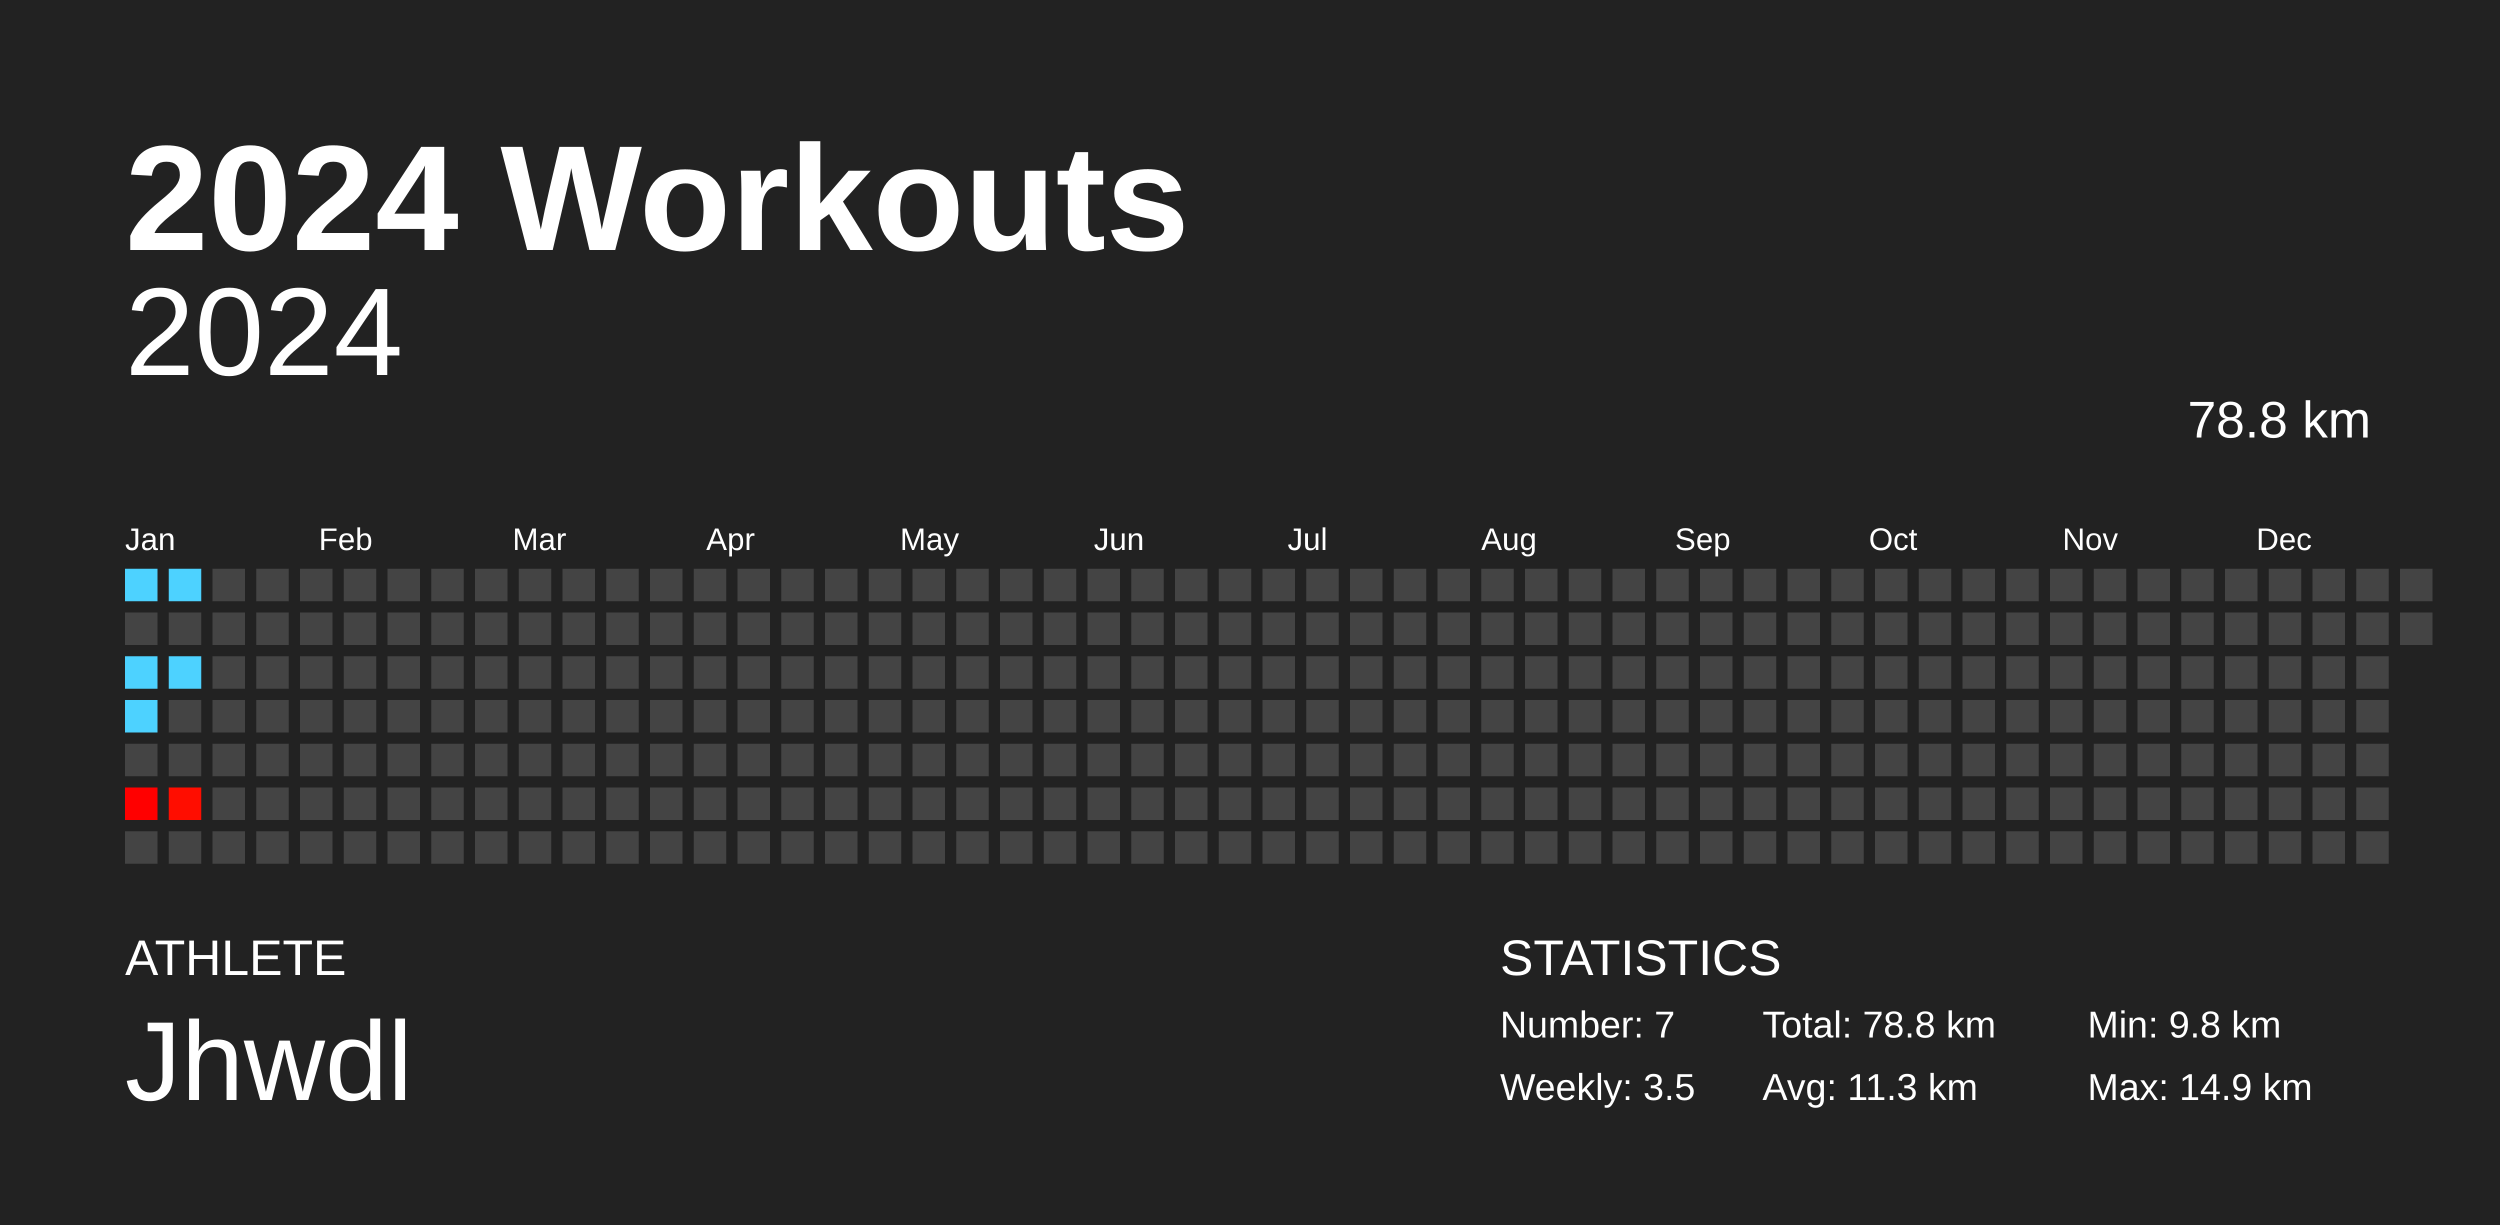
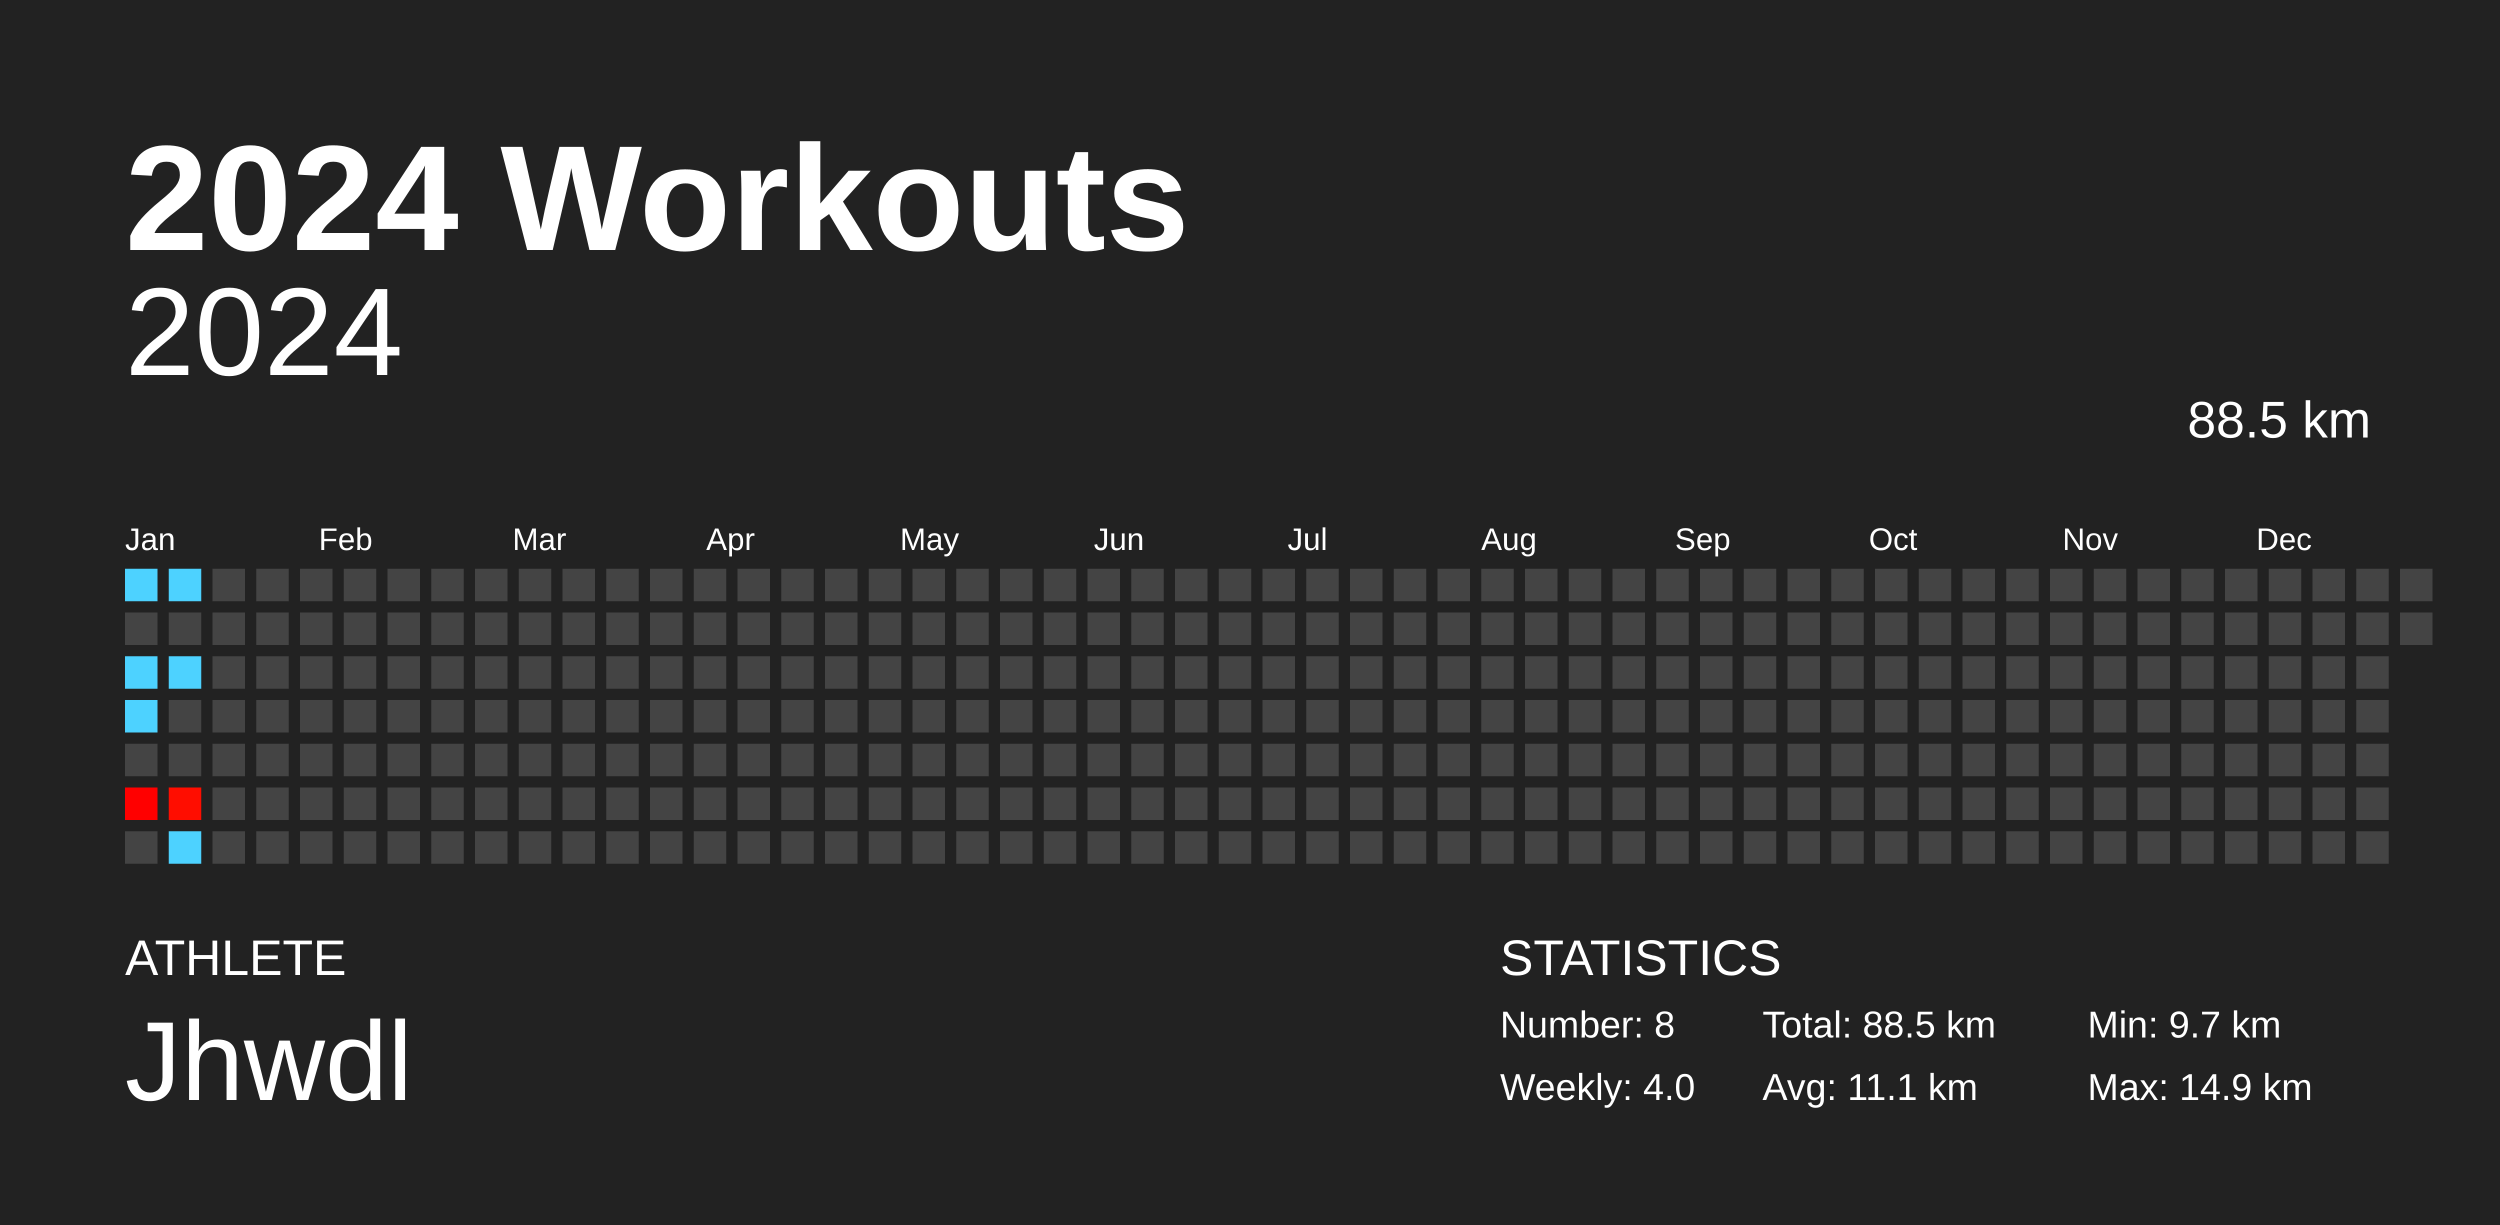
<svg xmlns="http://www.w3.org/2000/svg" baseProfile="full" height="98mm" version="1.1" viewBox="0,0,200,98" width="200mm">
  <defs />
  <rect fill="#222222" height="98" width="200" x="0" y="0" />
  <text fill="#FFFFFF" style="font-size:12px; font-family:Arial; font-weight:bold;" x="10" y="20">2024 Workouts</text>
  <text fill="#FFFFFF" style="font-size:4px; font-family:Arial" x="10" y="78">ATHLETE</text>
  <text fill="#FFFFFF" style="font-size:9px; font-family:Arial" x="10" y="88">Jhwdl</text>
  <text fill="#FFFFFF" style="font-size:4px; font-family:Arial" x="120" y="78">STATISTICS</text>
-   <text fill="#FFFFFF" style="font-size:3px; font-family:Arial" x="120" y="83">Number: 7</text>
-   <text fill="#FFFFFF" style="font-size:3px; font-family:Arial" x="120" y="88">Weekly: 3.5</text>
-   <text fill="#FFFFFF" style="font-size:3px; font-family:Arial" x="141" y="83">Total: 78.8 km</text>
-   <text fill="#FFFFFF" style="font-size:3px; font-family:Arial" x="141" y="88">Avg: 11.3 km</text>
-   <text fill="#FFFFFF" style="font-size:3px; font-family:Arial" x="167" y="83">Min: 9.8 km</text>
+   <text fill="#FFFFFF" style="font-size:3px; font-family:Arial" x="120" y="83">Number: 8</text>
+   <text fill="#FFFFFF" style="font-size:3px; font-family:Arial" x="120" y="88">Weekly: 4.0</text>
+   <text fill="#FFFFFF" style="font-size:3px; font-family:Arial" x="141" y="83">Total: 88.5 km</text>
+   <text fill="#FFFFFF" style="font-size:3px; font-family:Arial" x="141" y="88">Avg: 11.1 km</text>
+   <text fill="#FFFFFF" style="font-size:3px; font-family:Arial" x="167" y="83">Min: 9.7 km</text>
  <text fill="#FFFFFF" style="font-size:3px; font-family:Arial" x="167" y="88">Max: 14.9 km</text>
  <text alignment-baseline="hanging" fill="#FFFFFF" style="font-size:10.0px; font-family:Arial;" x="10" y="30">2024</text>
-   <text alignment-baseline="hanging" fill="#FFFFFF" style="font-size:4.125px; font-family:Arial;" x="175" y="35">78.8 km</text>
+   <text alignment-baseline="hanging" fill="#FFFFFF" style="font-size:4.125px; font-family:Arial;" x="175" y="35">88.5 km</text>
  <text fill="#FFFFFF" style="font-size:2.5px; font-family:Arial" x="10.0" y="44">Jan</text>
  <text fill="#FFFFFF" style="font-size:2.5px; font-family:Arial" x="25.5" y="44">Feb</text>
  <text fill="#FFFFFF" style="font-size:2.5px; font-family:Arial" x="41.0" y="44">Mar</text>
  <text fill="#FFFFFF" style="font-size:2.5px; font-family:Arial" x="56.5" y="44">Apr</text>
  <text fill="#FFFFFF" style="font-size:2.5px; font-family:Arial" x="72.0" y="44">May</text>
  <text fill="#FFFFFF" style="font-size:2.5px; font-family:Arial" x="87.5" y="44">Jun</text>
  <text fill="#FFFFFF" style="font-size:2.5px; font-family:Arial" x="103.0" y="44">Jul</text>
  <text fill="#FFFFFF" style="font-size:2.5px; font-family:Arial" x="118.5" y="44">Aug</text>
  <text fill="#FFFFFF" style="font-size:2.5px; font-family:Arial" x="134.0" y="44">Sep</text>
  <text fill="#FFFFFF" style="font-size:2.5px; font-family:Arial" x="149.5" y="44">Oct</text>
  <text fill="#FFFFFF" style="font-size:2.5px; font-family:Arial" x="165.0" y="44">Nov</text>
  <text fill="#FFFFFF" style="font-size:2.5px; font-family:Arial" x="180.5" y="44">Dec</text>
  <rect fill="#4dd2ff" height="2.6" width="2.6" x="10.0" y="45.5" />
  <rect fill="#444444" height="2.6" width="2.6" x="10.0" y="49.0" />
  <rect fill="#4dd2ff" height="2.6" width="2.6" x="10.0" y="52.5" />
  <rect fill="#4dd2ff" height="2.6" width="2.6" x="10.0" y="56.0" />
  <rect fill="#444444" height="2.6" width="2.6" x="10.0" y="59.5" />
  <rect fill="#ff0000" height="2.6" width="2.6" x="10.0" y="63.0" />
  <rect fill="#444444" height="2.6" width="2.6" x="10.0" y="66.5" />
  <rect fill="#4dd2ff" height="2.6" width="2.6" x="13.5" y="45.5" />
  <rect fill="#444444" height="2.6" width="2.6" x="13.5" y="49.0" />
  <rect fill="#4dd2ff" height="2.6" width="2.6" x="13.5" y="52.5" />
  <rect fill="#444444" height="2.6" width="2.6" x="13.5" y="56.0" />
  <rect fill="#444444" height="2.6" width="2.6" x="13.5" y="59.5" />
  <rect fill="#ff0d00" height="2.6" width="2.6" x="13.5" y="63.0" />
-   <rect fill="#444444" height="2.6" width="2.6" x="13.5" y="66.5" />
+   <rect fill="#4dd2ff" height="2.6" width="2.6" x="13.5" y="66.5" />
  <rect fill="#444444" height="2.6" width="2.6" x="17.0" y="45.5" />
  <rect fill="#444444" height="2.6" width="2.6" x="17.0" y="49.0" />
  <rect fill="#444444" height="2.6" width="2.6" x="17.0" y="52.5" />
  <rect fill="#444444" height="2.6" width="2.6" x="17.0" y="56.0" />
  <rect fill="#444444" height="2.6" width="2.6" x="17.0" y="59.5" />
  <rect fill="#444444" height="2.6" width="2.6" x="17.0" y="63.0" />
  <rect fill="#444444" height="2.6" width="2.6" x="17.0" y="66.5" />
  <rect fill="#444444" height="2.6" width="2.6" x="20.5" y="45.5" />
  <rect fill="#444444" height="2.6" width="2.6" x="20.5" y="49.0" />
  <rect fill="#444444" height="2.6" width="2.6" x="20.5" y="52.5" />
  <rect fill="#444444" height="2.6" width="2.6" x="20.5" y="56.0" />
  <rect fill="#444444" height="2.6" width="2.6" x="20.5" y="59.5" />
  <rect fill="#444444" height="2.6" width="2.6" x="20.5" y="63.0" />
  <rect fill="#444444" height="2.6" width="2.6" x="20.5" y="66.5" />
  <rect fill="#444444" height="2.6" width="2.6" x="24.0" y="45.5" />
  <rect fill="#444444" height="2.6" width="2.6" x="24.0" y="49.0" />
  <rect fill="#444444" height="2.6" width="2.6" x="24.0" y="52.5" />
  <rect fill="#444444" height="2.6" width="2.6" x="24.0" y="56.0" />
  <rect fill="#444444" height="2.6" width="2.6" x="24.0" y="59.5" />
  <rect fill="#444444" height="2.6" width="2.6" x="24.0" y="63.0" />
  <rect fill="#444444" height="2.6" width="2.6" x="24.0" y="66.5" />
  <rect fill="#444444" height="2.6" width="2.6" x="27.5" y="45.5" />
  <rect fill="#444444" height="2.6" width="2.6" x="27.5" y="49.0" />
  <rect fill="#444444" height="2.6" width="2.6" x="27.5" y="52.5" />
  <rect fill="#444444" height="2.6" width="2.6" x="27.5" y="56.0" />
  <rect fill="#444444" height="2.6" width="2.6" x="27.5" y="59.5" />
  <rect fill="#444444" height="2.6" width="2.6" x="27.5" y="63.0" />
  <rect fill="#444444" height="2.6" width="2.6" x="27.5" y="66.5" />
  <rect fill="#444444" height="2.6" width="2.6" x="31.0" y="45.5" />
  <rect fill="#444444" height="2.6" width="2.6" x="31.0" y="49.0" />
  <rect fill="#444444" height="2.6" width="2.6" x="31.0" y="52.5" />
  <rect fill="#444444" height="2.6" width="2.6" x="31.0" y="56.0" />
  <rect fill="#444444" height="2.6" width="2.6" x="31.0" y="59.5" />
  <rect fill="#444444" height="2.6" width="2.6" x="31.0" y="63.0" />
  <rect fill="#444444" height="2.6" width="2.6" x="31.0" y="66.5" />
  <rect fill="#444444" height="2.6" width="2.6" x="34.5" y="45.5" />
  <rect fill="#444444" height="2.6" width="2.6" x="34.5" y="49.0" />
  <rect fill="#444444" height="2.6" width="2.6" x="34.5" y="52.5" />
  <rect fill="#444444" height="2.6" width="2.6" x="34.5" y="56.0" />
  <rect fill="#444444" height="2.6" width="2.6" x="34.5" y="59.5" />
  <rect fill="#444444" height="2.6" width="2.6" x="34.5" y="63.0" />
  <rect fill="#444444" height="2.6" width="2.6" x="34.5" y="66.5" />
  <rect fill="#444444" height="2.6" width="2.6" x="38.0" y="45.5" />
  <rect fill="#444444" height="2.6" width="2.6" x="38.0" y="49.0" />
  <rect fill="#444444" height="2.6" width="2.6" x="38.0" y="52.5" />
  <rect fill="#444444" height="2.6" width="2.6" x="38.0" y="56.0" />
  <rect fill="#444444" height="2.6" width="2.6" x="38.0" y="59.5" />
  <rect fill="#444444" height="2.6" width="2.6" x="38.0" y="63.0" />
  <rect fill="#444444" height="2.6" width="2.6" x="38.0" y="66.5" />
  <rect fill="#444444" height="2.6" width="2.6" x="41.5" y="45.5" />
  <rect fill="#444444" height="2.6" width="2.6" x="41.5" y="49.0" />
  <rect fill="#444444" height="2.6" width="2.6" x="41.5" y="52.5" />
  <rect fill="#444444" height="2.6" width="2.6" x="41.5" y="56.0" />
  <rect fill="#444444" height="2.6" width="2.6" x="41.5" y="59.5" />
  <rect fill="#444444" height="2.6" width="2.6" x="41.5" y="63.0" />
  <rect fill="#444444" height="2.6" width="2.6" x="41.5" y="66.5" />
  <rect fill="#444444" height="2.6" width="2.6" x="45.0" y="45.5" />
  <rect fill="#444444" height="2.6" width="2.6" x="45.0" y="49.0" />
  <rect fill="#444444" height="2.6" width="2.6" x="45.0" y="52.5" />
  <rect fill="#444444" height="2.6" width="2.6" x="45.0" y="56.0" />
  <rect fill="#444444" height="2.6" width="2.6" x="45.0" y="59.5" />
  <rect fill="#444444" height="2.6" width="2.6" x="45.0" y="63.0" />
  <rect fill="#444444" height="2.6" width="2.6" x="45.0" y="66.5" />
  <rect fill="#444444" height="2.6" width="2.6" x="48.5" y="45.5" />
  <rect fill="#444444" height="2.6" width="2.6" x="48.5" y="49.0" />
  <rect fill="#444444" height="2.6" width="2.6" x="48.5" y="52.5" />
  <rect fill="#444444" height="2.6" width="2.6" x="48.5" y="56.0" />
  <rect fill="#444444" height="2.6" width="2.6" x="48.5" y="59.5" />
  <rect fill="#444444" height="2.6" width="2.6" x="48.5" y="63.0" />
  <rect fill="#444444" height="2.6" width="2.6" x="48.5" y="66.5" />
  <rect fill="#444444" height="2.6" width="2.6" x="52.0" y="45.5" />
  <rect fill="#444444" height="2.6" width="2.6" x="52.0" y="49.0" />
  <rect fill="#444444" height="2.6" width="2.6" x="52.0" y="52.5" />
  <rect fill="#444444" height="2.6" width="2.6" x="52.0" y="56.0" />
  <rect fill="#444444" height="2.6" width="2.6" x="52.0" y="59.5" />
  <rect fill="#444444" height="2.6" width="2.6" x="52.0" y="63.0" />
  <rect fill="#444444" height="2.6" width="2.6" x="52.0" y="66.5" />
  <rect fill="#444444" height="2.6" width="2.6" x="55.5" y="45.5" />
  <rect fill="#444444" height="2.6" width="2.6" x="55.5" y="49.0" />
  <rect fill="#444444" height="2.6" width="2.6" x="55.5" y="52.5" />
  <rect fill="#444444" height="2.6" width="2.6" x="55.5" y="56.0" />
  <rect fill="#444444" height="2.6" width="2.6" x="55.5" y="59.5" />
  <rect fill="#444444" height="2.6" width="2.6" x="55.5" y="63.0" />
  <rect fill="#444444" height="2.6" width="2.6" x="55.5" y="66.5" />
  <rect fill="#444444" height="2.6" width="2.6" x="59.0" y="45.5" />
  <rect fill="#444444" height="2.6" width="2.6" x="59.0" y="49.0" />
  <rect fill="#444444" height="2.6" width="2.6" x="59.0" y="52.5" />
  <rect fill="#444444" height="2.6" width="2.6" x="59.0" y="56.0" />
  <rect fill="#444444" height="2.6" width="2.6" x="59.0" y="59.5" />
  <rect fill="#444444" height="2.6" width="2.6" x="59.0" y="63.0" />
  <rect fill="#444444" height="2.6" width="2.6" x="59.0" y="66.5" />
  <rect fill="#444444" height="2.6" width="2.6" x="62.5" y="45.5" />
  <rect fill="#444444" height="2.6" width="2.6" x="62.5" y="49.0" />
  <rect fill="#444444" height="2.6" width="2.6" x="62.5" y="52.5" />
  <rect fill="#444444" height="2.6" width="2.6" x="62.5" y="56.0" />
  <rect fill="#444444" height="2.6" width="2.6" x="62.5" y="59.5" />
  <rect fill="#444444" height="2.6" width="2.6" x="62.5" y="63.0" />
  <rect fill="#444444" height="2.6" width="2.6" x="62.5" y="66.5" />
  <rect fill="#444444" height="2.6" width="2.6" x="66.0" y="45.5" />
  <rect fill="#444444" height="2.6" width="2.6" x="66.0" y="49.0" />
  <rect fill="#444444" height="2.6" width="2.6" x="66.0" y="52.5" />
  <rect fill="#444444" height="2.6" width="2.6" x="66.0" y="56.0" />
  <rect fill="#444444" height="2.6" width="2.6" x="66.0" y="59.5" />
  <rect fill="#444444" height="2.6" width="2.6" x="66.0" y="63.0" />
  <rect fill="#444444" height="2.6" width="2.6" x="66.0" y="66.5" />
  <rect fill="#444444" height="2.6" width="2.6" x="69.5" y="45.5" />
  <rect fill="#444444" height="2.6" width="2.6" x="69.5" y="49.0" />
  <rect fill="#444444" height="2.6" width="2.6" x="69.5" y="52.5" />
  <rect fill="#444444" height="2.6" width="2.6" x="69.5" y="56.0" />
  <rect fill="#444444" height="2.6" width="2.6" x="69.5" y="59.5" />
  <rect fill="#444444" height="2.6" width="2.6" x="69.5" y="63.0" />
  <rect fill="#444444" height="2.6" width="2.6" x="69.5" y="66.5" />
  <rect fill="#444444" height="2.6" width="2.6" x="73.0" y="45.5" />
  <rect fill="#444444" height="2.6" width="2.6" x="73.0" y="49.0" />
  <rect fill="#444444" height="2.6" width="2.6" x="73.0" y="52.5" />
  <rect fill="#444444" height="2.6" width="2.6" x="73.0" y="56.0" />
  <rect fill="#444444" height="2.6" width="2.6" x="73.0" y="59.5" />
  <rect fill="#444444" height="2.6" width="2.6" x="73.0" y="63.0" />
  <rect fill="#444444" height="2.6" width="2.6" x="73.0" y="66.5" />
  <rect fill="#444444" height="2.6" width="2.6" x="76.5" y="45.5" />
  <rect fill="#444444" height="2.6" width="2.6" x="76.5" y="49.0" />
  <rect fill="#444444" height="2.6" width="2.6" x="76.5" y="52.5" />
  <rect fill="#444444" height="2.6" width="2.6" x="76.5" y="56.0" />
  <rect fill="#444444" height="2.6" width="2.6" x="76.5" y="59.5" />
  <rect fill="#444444" height="2.6" width="2.6" x="76.5" y="63.0" />
  <rect fill="#444444" height="2.6" width="2.6" x="76.5" y="66.5" />
  <rect fill="#444444" height="2.6" width="2.6" x="80.0" y="45.5" />
  <rect fill="#444444" height="2.6" width="2.6" x="80.0" y="49.0" />
  <rect fill="#444444" height="2.6" width="2.6" x="80.0" y="52.5" />
  <rect fill="#444444" height="2.6" width="2.6" x="80.0" y="56.0" />
  <rect fill="#444444" height="2.6" width="2.6" x="80.0" y="59.5" />
  <rect fill="#444444" height="2.6" width="2.6" x="80.0" y="63.0" />
  <rect fill="#444444" height="2.6" width="2.6" x="80.0" y="66.5" />
  <rect fill="#444444" height="2.6" width="2.6" x="83.5" y="45.5" />
  <rect fill="#444444" height="2.6" width="2.6" x="83.5" y="49.0" />
  <rect fill="#444444" height="2.6" width="2.6" x="83.5" y="52.5" />
  <rect fill="#444444" height="2.6" width="2.6" x="83.5" y="56.0" />
  <rect fill="#444444" height="2.6" width="2.6" x="83.5" y="59.5" />
  <rect fill="#444444" height="2.6" width="2.6" x="83.5" y="63.0" />
  <rect fill="#444444" height="2.6" width="2.6" x="83.5" y="66.5" />
  <rect fill="#444444" height="2.6" width="2.6" x="87.0" y="45.5" />
  <rect fill="#444444" height="2.6" width="2.6" x="87.0" y="49.0" />
  <rect fill="#444444" height="2.6" width="2.6" x="87.0" y="52.5" />
  <rect fill="#444444" height="2.6" width="2.6" x="87.0" y="56.0" />
  <rect fill="#444444" height="2.6" width="2.6" x="87.0" y="59.5" />
  <rect fill="#444444" height="2.6" width="2.6" x="87.0" y="63.0" />
  <rect fill="#444444" height="2.6" width="2.6" x="87.0" y="66.5" />
  <rect fill="#444444" height="2.6" width="2.6" x="90.5" y="45.5" />
  <rect fill="#444444" height="2.6" width="2.6" x="90.5" y="49.0" />
  <rect fill="#444444" height="2.6" width="2.6" x="90.5" y="52.5" />
  <rect fill="#444444" height="2.6" width="2.6" x="90.5" y="56.0" />
  <rect fill="#444444" height="2.6" width="2.6" x="90.5" y="59.5" />
  <rect fill="#444444" height="2.6" width="2.6" x="90.5" y="63.0" />
  <rect fill="#444444" height="2.6" width="2.6" x="90.5" y="66.5" />
  <rect fill="#444444" height="2.6" width="2.6" x="94.0" y="45.5" />
  <rect fill="#444444" height="2.6" width="2.6" x="94.0" y="49.0" />
  <rect fill="#444444" height="2.6" width="2.6" x="94.0" y="52.5" />
  <rect fill="#444444" height="2.6" width="2.6" x="94.0" y="56.0" />
  <rect fill="#444444" height="2.6" width="2.6" x="94.0" y="59.5" />
  <rect fill="#444444" height="2.6" width="2.6" x="94.0" y="63.0" />
  <rect fill="#444444" height="2.6" width="2.6" x="94.0" y="66.5" />
  <rect fill="#444444" height="2.6" width="2.6" x="97.5" y="45.5" />
  <rect fill="#444444" height="2.6" width="2.6" x="97.5" y="49.0" />
  <rect fill="#444444" height="2.6" width="2.6" x="97.5" y="52.5" />
  <rect fill="#444444" height="2.6" width="2.6" x="97.5" y="56.0" />
  <rect fill="#444444" height="2.6" width="2.6" x="97.5" y="59.5" />
  <rect fill="#444444" height="2.6" width="2.6" x="97.5" y="63.0" />
  <rect fill="#444444" height="2.6" width="2.6" x="97.5" y="66.5" />
  <rect fill="#444444" height="2.6" width="2.6" x="101.0" y="45.5" />
  <rect fill="#444444" height="2.6" width="2.6" x="101.0" y="49.0" />
  <rect fill="#444444" height="2.6" width="2.6" x="101.0" y="52.5" />
  <rect fill="#444444" height="2.6" width="2.6" x="101.0" y="56.0" />
  <rect fill="#444444" height="2.6" width="2.6" x="101.0" y="59.5" />
  <rect fill="#444444" height="2.6" width="2.6" x="101.0" y="63.0" />
  <rect fill="#444444" height="2.6" width="2.6" x="101.0" y="66.5" />
  <rect fill="#444444" height="2.6" width="2.6" x="104.5" y="45.5" />
  <rect fill="#444444" height="2.6" width="2.6" x="104.5" y="49.0" />
  <rect fill="#444444" height="2.6" width="2.6" x="104.5" y="52.5" />
  <rect fill="#444444" height="2.6" width="2.6" x="104.5" y="56.0" />
  <rect fill="#444444" height="2.6" width="2.6" x="104.5" y="59.5" />
  <rect fill="#444444" height="2.6" width="2.6" x="104.5" y="63.0" />
  <rect fill="#444444" height="2.6" width="2.6" x="104.5" y="66.5" />
  <rect fill="#444444" height="2.6" width="2.6" x="108.0" y="45.5" />
  <rect fill="#444444" height="2.6" width="2.6" x="108.0" y="49.0" />
  <rect fill="#444444" height="2.6" width="2.6" x="108.0" y="52.5" />
  <rect fill="#444444" height="2.6" width="2.6" x="108.0" y="56.0" />
  <rect fill="#444444" height="2.6" width="2.6" x="108.0" y="59.5" />
  <rect fill="#444444" height="2.6" width="2.6" x="108.0" y="63.0" />
  <rect fill="#444444" height="2.6" width="2.6" x="108.0" y="66.5" />
  <rect fill="#444444" height="2.6" width="2.6" x="111.5" y="45.5" />
  <rect fill="#444444" height="2.6" width="2.6" x="111.5" y="49.0" />
  <rect fill="#444444" height="2.6" width="2.6" x="111.5" y="52.5" />
  <rect fill="#444444" height="2.6" width="2.6" x="111.5" y="56.0" />
  <rect fill="#444444" height="2.6" width="2.6" x="111.5" y="59.5" />
  <rect fill="#444444" height="2.6" width="2.6" x="111.5" y="63.0" />
  <rect fill="#444444" height="2.6" width="2.6" x="111.5" y="66.5" />
  <rect fill="#444444" height="2.6" width="2.6" x="115.0" y="45.5" />
  <rect fill="#444444" height="2.6" width="2.6" x="115.0" y="49.0" />
  <rect fill="#444444" height="2.6" width="2.6" x="115.0" y="52.5" />
  <rect fill="#444444" height="2.6" width="2.6" x="115.0" y="56.0" />
  <rect fill="#444444" height="2.6" width="2.6" x="115.0" y="59.5" />
  <rect fill="#444444" height="2.6" width="2.6" x="115.0" y="63.0" />
  <rect fill="#444444" height="2.6" width="2.6" x="115.0" y="66.5" />
  <rect fill="#444444" height="2.6" width="2.6" x="118.5" y="45.5" />
  <rect fill="#444444" height="2.6" width="2.6" x="118.5" y="49.0" />
  <rect fill="#444444" height="2.6" width="2.6" x="118.5" y="52.5" />
  <rect fill="#444444" height="2.6" width="2.6" x="118.5" y="56.0" />
  <rect fill="#444444" height="2.6" width="2.6" x="118.5" y="59.5" />
  <rect fill="#444444" height="2.6" width="2.6" x="118.5" y="63.0" />
  <rect fill="#444444" height="2.6" width="2.6" x="118.5" y="66.5" />
  <rect fill="#444444" height="2.6" width="2.6" x="122.0" y="45.5" />
  <rect fill="#444444" height="2.6" width="2.6" x="122.0" y="49.0" />
  <rect fill="#444444" height="2.6" width="2.6" x="122.0" y="52.5" />
  <rect fill="#444444" height="2.6" width="2.6" x="122.0" y="56.0" />
  <rect fill="#444444" height="2.6" width="2.6" x="122.0" y="59.5" />
  <rect fill="#444444" height="2.6" width="2.6" x="122.0" y="63.0" />
  <rect fill="#444444" height="2.6" width="2.6" x="122.0" y="66.5" />
  <rect fill="#444444" height="2.6" width="2.6" x="125.5" y="45.5" />
  <rect fill="#444444" height="2.6" width="2.6" x="125.5" y="49.0" />
  <rect fill="#444444" height="2.6" width="2.6" x="125.5" y="52.5" />
  <rect fill="#444444" height="2.6" width="2.6" x="125.5" y="56.0" />
  <rect fill="#444444" height="2.6" width="2.6" x="125.5" y="59.5" />
  <rect fill="#444444" height="2.6" width="2.6" x="125.5" y="63.0" />
  <rect fill="#444444" height="2.6" width="2.6" x="125.5" y="66.5" />
  <rect fill="#444444" height="2.6" width="2.6" x="129.0" y="45.5" />
  <rect fill="#444444" height="2.6" width="2.6" x="129.0" y="49.0" />
  <rect fill="#444444" height="2.6" width="2.6" x="129.0" y="52.5" />
  <rect fill="#444444" height="2.6" width="2.6" x="129.0" y="56.0" />
  <rect fill="#444444" height="2.6" width="2.6" x="129.0" y="59.5" />
  <rect fill="#444444" height="2.6" width="2.6" x="129.0" y="63.0" />
  <rect fill="#444444" height="2.6" width="2.6" x="129.0" y="66.5" />
  <rect fill="#444444" height="2.6" width="2.6" x="132.5" y="45.5" />
  <rect fill="#444444" height="2.6" width="2.6" x="132.5" y="49.0" />
  <rect fill="#444444" height="2.6" width="2.6" x="132.5" y="52.5" />
  <rect fill="#444444" height="2.6" width="2.6" x="132.5" y="56.0" />
  <rect fill="#444444" height="2.6" width="2.6" x="132.5" y="59.5" />
  <rect fill="#444444" height="2.6" width="2.6" x="132.5" y="63.0" />
  <rect fill="#444444" height="2.6" width="2.6" x="132.5" y="66.5" />
  <rect fill="#444444" height="2.6" width="2.6" x="136.0" y="45.5" />
  <rect fill="#444444" height="2.6" width="2.6" x="136.0" y="49.0" />
  <rect fill="#444444" height="2.6" width="2.6" x="136.0" y="52.5" />
  <rect fill="#444444" height="2.6" width="2.6" x="136.0" y="56.0" />
  <rect fill="#444444" height="2.6" width="2.6" x="136.0" y="59.5" />
  <rect fill="#444444" height="2.6" width="2.6" x="136.0" y="63.0" />
  <rect fill="#444444" height="2.6" width="2.6" x="136.0" y="66.5" />
  <rect fill="#444444" height="2.6" width="2.6" x="139.5" y="45.5" />
  <rect fill="#444444" height="2.6" width="2.6" x="139.5" y="49.0" />
  <rect fill="#444444" height="2.6" width="2.6" x="139.5" y="52.5" />
  <rect fill="#444444" height="2.6" width="2.6" x="139.5" y="56.0" />
  <rect fill="#444444" height="2.6" width="2.6" x="139.5" y="59.5" />
  <rect fill="#444444" height="2.6" width="2.6" x="139.5" y="63.0" />
  <rect fill="#444444" height="2.6" width="2.6" x="139.5" y="66.5" />
  <rect fill="#444444" height="2.6" width="2.6" x="143.0" y="45.5" />
  <rect fill="#444444" height="2.6" width="2.6" x="143.0" y="49.0" />
  <rect fill="#444444" height="2.6" width="2.6" x="143.0" y="52.5" />
  <rect fill="#444444" height="2.6" width="2.6" x="143.0" y="56.0" />
  <rect fill="#444444" height="2.6" width="2.6" x="143.0" y="59.5" />
  <rect fill="#444444" height="2.6" width="2.6" x="143.0" y="63.0" />
  <rect fill="#444444" height="2.6" width="2.6" x="143.0" y="66.5" />
  <rect fill="#444444" height="2.6" width="2.6" x="146.5" y="45.5" />
  <rect fill="#444444" height="2.6" width="2.6" x="146.5" y="49.0" />
  <rect fill="#444444" height="2.6" width="2.6" x="146.5" y="52.5" />
  <rect fill="#444444" height="2.6" width="2.6" x="146.5" y="56.0" />
  <rect fill="#444444" height="2.6" width="2.6" x="146.5" y="59.5" />
  <rect fill="#444444" height="2.6" width="2.6" x="146.5" y="63.0" />
  <rect fill="#444444" height="2.6" width="2.6" x="146.5" y="66.5" />
  <rect fill="#444444" height="2.6" width="2.6" x="150.0" y="45.5" />
  <rect fill="#444444" height="2.6" width="2.6" x="150.0" y="49.0" />
  <rect fill="#444444" height="2.6" width="2.6" x="150.0" y="52.5" />
  <rect fill="#444444" height="2.6" width="2.6" x="150.0" y="56.0" />
  <rect fill="#444444" height="2.6" width="2.6" x="150.0" y="59.5" />
  <rect fill="#444444" height="2.6" width="2.6" x="150.0" y="63.0" />
  <rect fill="#444444" height="2.6" width="2.6" x="150.0" y="66.5" />
  <rect fill="#444444" height="2.6" width="2.6" x="153.5" y="45.5" />
  <rect fill="#444444" height="2.6" width="2.6" x="153.5" y="49.0" />
  <rect fill="#444444" height="2.6" width="2.6" x="153.5" y="52.5" />
  <rect fill="#444444" height="2.6" width="2.6" x="153.5" y="56.0" />
  <rect fill="#444444" height="2.6" width="2.6" x="153.5" y="59.5" />
  <rect fill="#444444" height="2.6" width="2.6" x="153.5" y="63.0" />
  <rect fill="#444444" height="2.6" width="2.6" x="153.5" y="66.5" />
  <rect fill="#444444" height="2.6" width="2.6" x="157.0" y="45.5" />
  <rect fill="#444444" height="2.6" width="2.6" x="157.0" y="49.0" />
  <rect fill="#444444" height="2.6" width="2.6" x="157.0" y="52.5" />
  <rect fill="#444444" height="2.6" width="2.6" x="157.0" y="56.0" />
  <rect fill="#444444" height="2.6" width="2.6" x="157.0" y="59.5" />
  <rect fill="#444444" height="2.6" width="2.6" x="157.0" y="63.0" />
  <rect fill="#444444" height="2.6" width="2.6" x="157.0" y="66.5" />
  <rect fill="#444444" height="2.6" width="2.6" x="160.5" y="45.5" />
  <rect fill="#444444" height="2.6" width="2.6" x="160.5" y="49.0" />
  <rect fill="#444444" height="2.6" width="2.6" x="160.5" y="52.5" />
  <rect fill="#444444" height="2.6" width="2.6" x="160.5" y="56.0" />
  <rect fill="#444444" height="2.6" width="2.6" x="160.5" y="59.5" />
  <rect fill="#444444" height="2.6" width="2.6" x="160.5" y="63.0" />
  <rect fill="#444444" height="2.6" width="2.6" x="160.5" y="66.5" />
  <rect fill="#444444" height="2.6" width="2.6" x="164.0" y="45.5" />
  <rect fill="#444444" height="2.6" width="2.6" x="164.0" y="49.0" />
  <rect fill="#444444" height="2.6" width="2.6" x="164.0" y="52.5" />
  <rect fill="#444444" height="2.6" width="2.6" x="164.0" y="56.0" />
  <rect fill="#444444" height="2.6" width="2.6" x="164.0" y="59.5" />
  <rect fill="#444444" height="2.6" width="2.6" x="164.0" y="63.0" />
  <rect fill="#444444" height="2.6" width="2.6" x="164.0" y="66.5" />
  <rect fill="#444444" height="2.6" width="2.6" x="167.5" y="45.5" />
  <rect fill="#444444" height="2.6" width="2.6" x="167.5" y="49.0" />
  <rect fill="#444444" height="2.6" width="2.6" x="167.5" y="52.5" />
  <rect fill="#444444" height="2.6" width="2.6" x="167.5" y="56.0" />
  <rect fill="#444444" height="2.6" width="2.6" x="167.5" y="59.5" />
  <rect fill="#444444" height="2.6" width="2.6" x="167.5" y="63.0" />
  <rect fill="#444444" height="2.6" width="2.6" x="167.5" y="66.5" />
  <rect fill="#444444" height="2.6" width="2.6" x="171.0" y="45.5" />
  <rect fill="#444444" height="2.6" width="2.6" x="171.0" y="49.0" />
  <rect fill="#444444" height="2.6" width="2.6" x="171.0" y="52.5" />
  <rect fill="#444444" height="2.6" width="2.6" x="171.0" y="56.0" />
  <rect fill="#444444" height="2.6" width="2.6" x="171.0" y="59.5" />
  <rect fill="#444444" height="2.6" width="2.6" x="171.0" y="63.0" />
  <rect fill="#444444" height="2.6" width="2.6" x="171.0" y="66.5" />
  <rect fill="#444444" height="2.6" width="2.6" x="174.5" y="45.5" />
  <rect fill="#444444" height="2.6" width="2.6" x="174.5" y="49.0" />
  <rect fill="#444444" height="2.6" width="2.6" x="174.5" y="52.5" />
  <rect fill="#444444" height="2.6" width="2.6" x="174.5" y="56.0" />
  <rect fill="#444444" height="2.6" width="2.6" x="174.5" y="59.5" />
  <rect fill="#444444" height="2.6" width="2.6" x="174.5" y="63.0" />
  <rect fill="#444444" height="2.6" width="2.6" x="174.5" y="66.5" />
  <rect fill="#444444" height="2.6" width="2.6" x="178.0" y="45.5" />
  <rect fill="#444444" height="2.6" width="2.6" x="178.0" y="49.0" />
  <rect fill="#444444" height="2.6" width="2.6" x="178.0" y="52.5" />
  <rect fill="#444444" height="2.6" width="2.6" x="178.0" y="56.0" />
  <rect fill="#444444" height="2.6" width="2.6" x="178.0" y="59.5" />
  <rect fill="#444444" height="2.6" width="2.6" x="178.0" y="63.0" />
  <rect fill="#444444" height="2.6" width="2.6" x="178.0" y="66.5" />
  <rect fill="#444444" height="2.6" width="2.6" x="181.5" y="45.5" />
  <rect fill="#444444" height="2.6" width="2.6" x="181.5" y="49.0" />
  <rect fill="#444444" height="2.6" width="2.6" x="181.5" y="52.5" />
  <rect fill="#444444" height="2.6" width="2.6" x="181.5" y="56.0" />
  <rect fill="#444444" height="2.6" width="2.6" x="181.5" y="59.5" />
  <rect fill="#444444" height="2.6" width="2.6" x="181.5" y="63.0" />
  <rect fill="#444444" height="2.6" width="2.6" x="181.5" y="66.5" />
  <rect fill="#444444" height="2.6" width="2.6" x="185.0" y="45.5" />
  <rect fill="#444444" height="2.6" width="2.6" x="185.0" y="49.0" />
  <rect fill="#444444" height="2.6" width="2.6" x="185.0" y="52.5" />
  <rect fill="#444444" height="2.6" width="2.6" x="185.0" y="56.0" />
  <rect fill="#444444" height="2.6" width="2.6" x="185.0" y="59.5" />
  <rect fill="#444444" height="2.6" width="2.6" x="185.0" y="63.0" />
  <rect fill="#444444" height="2.6" width="2.6" x="185.0" y="66.5" />
  <rect fill="#444444" height="2.6" width="2.6" x="188.5" y="45.5" />
  <rect fill="#444444" height="2.6" width="2.6" x="188.5" y="49.0" />
  <rect fill="#444444" height="2.6" width="2.6" x="188.5" y="52.5" />
  <rect fill="#444444" height="2.6" width="2.6" x="188.5" y="56.0" />
  <rect fill="#444444" height="2.6" width="2.6" x="188.5" y="59.5" />
  <rect fill="#444444" height="2.6" width="2.6" x="188.5" y="63.0" />
  <rect fill="#444444" height="2.6" width="2.6" x="188.5" y="66.5" />
  <rect fill="#444444" height="2.6" width="2.6" x="192.0" y="45.5" />
  <rect fill="#444444" height="2.6" width="2.6" x="192.0" y="49.0" />
</svg>
